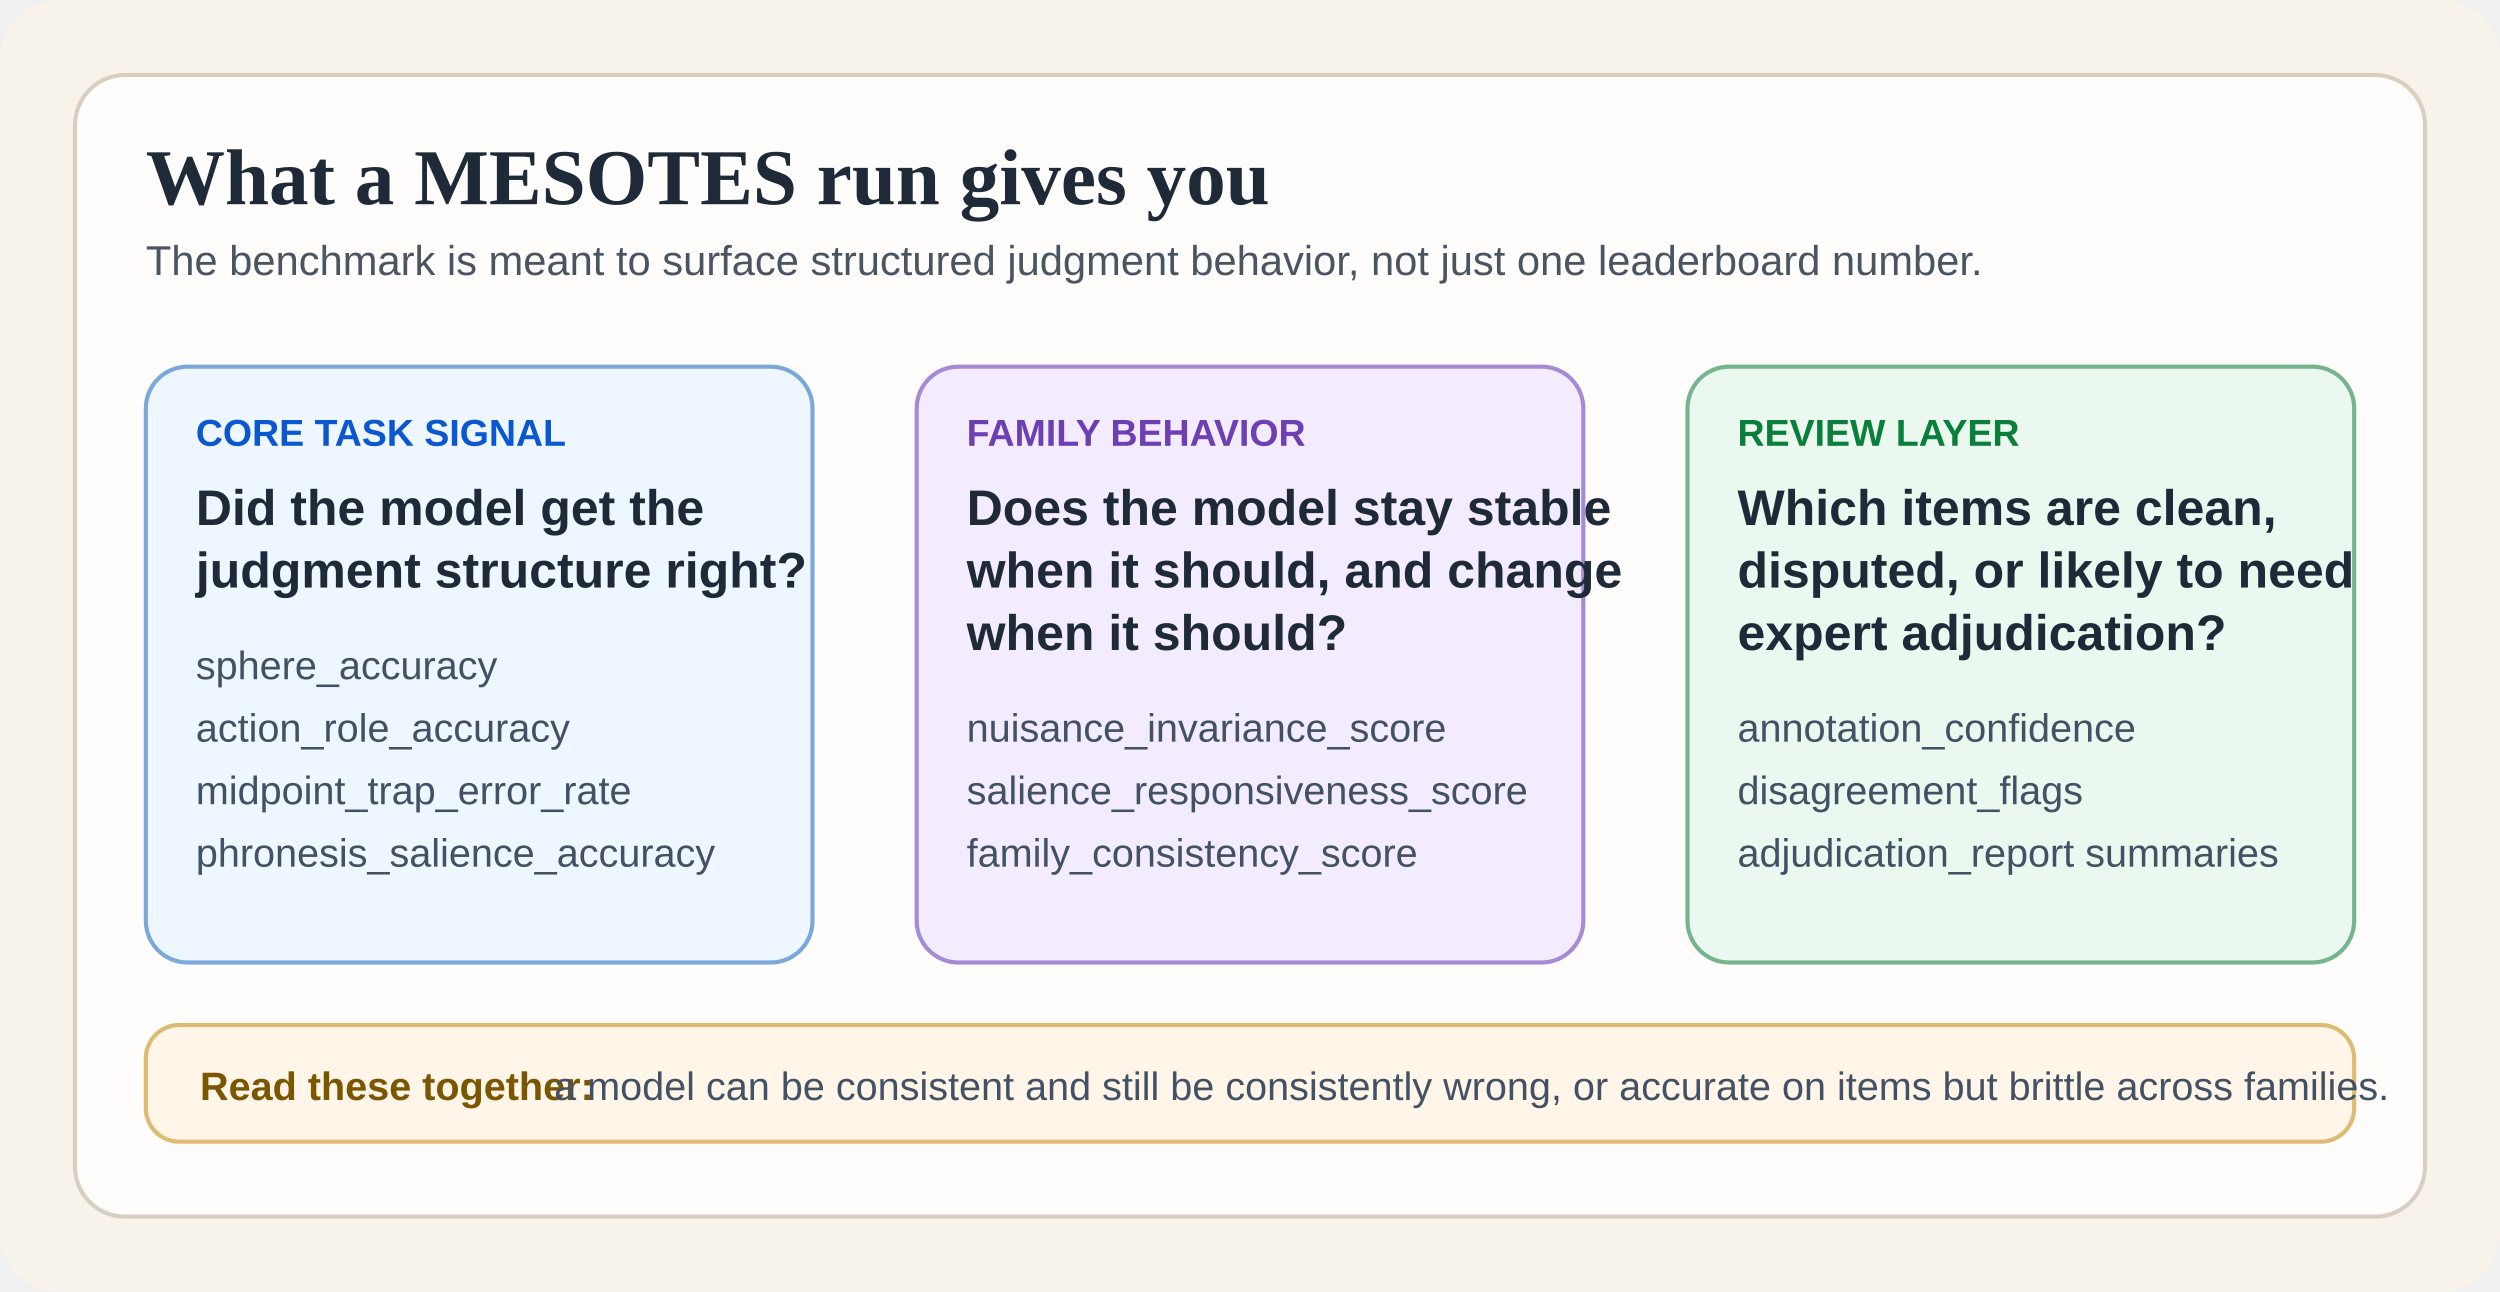
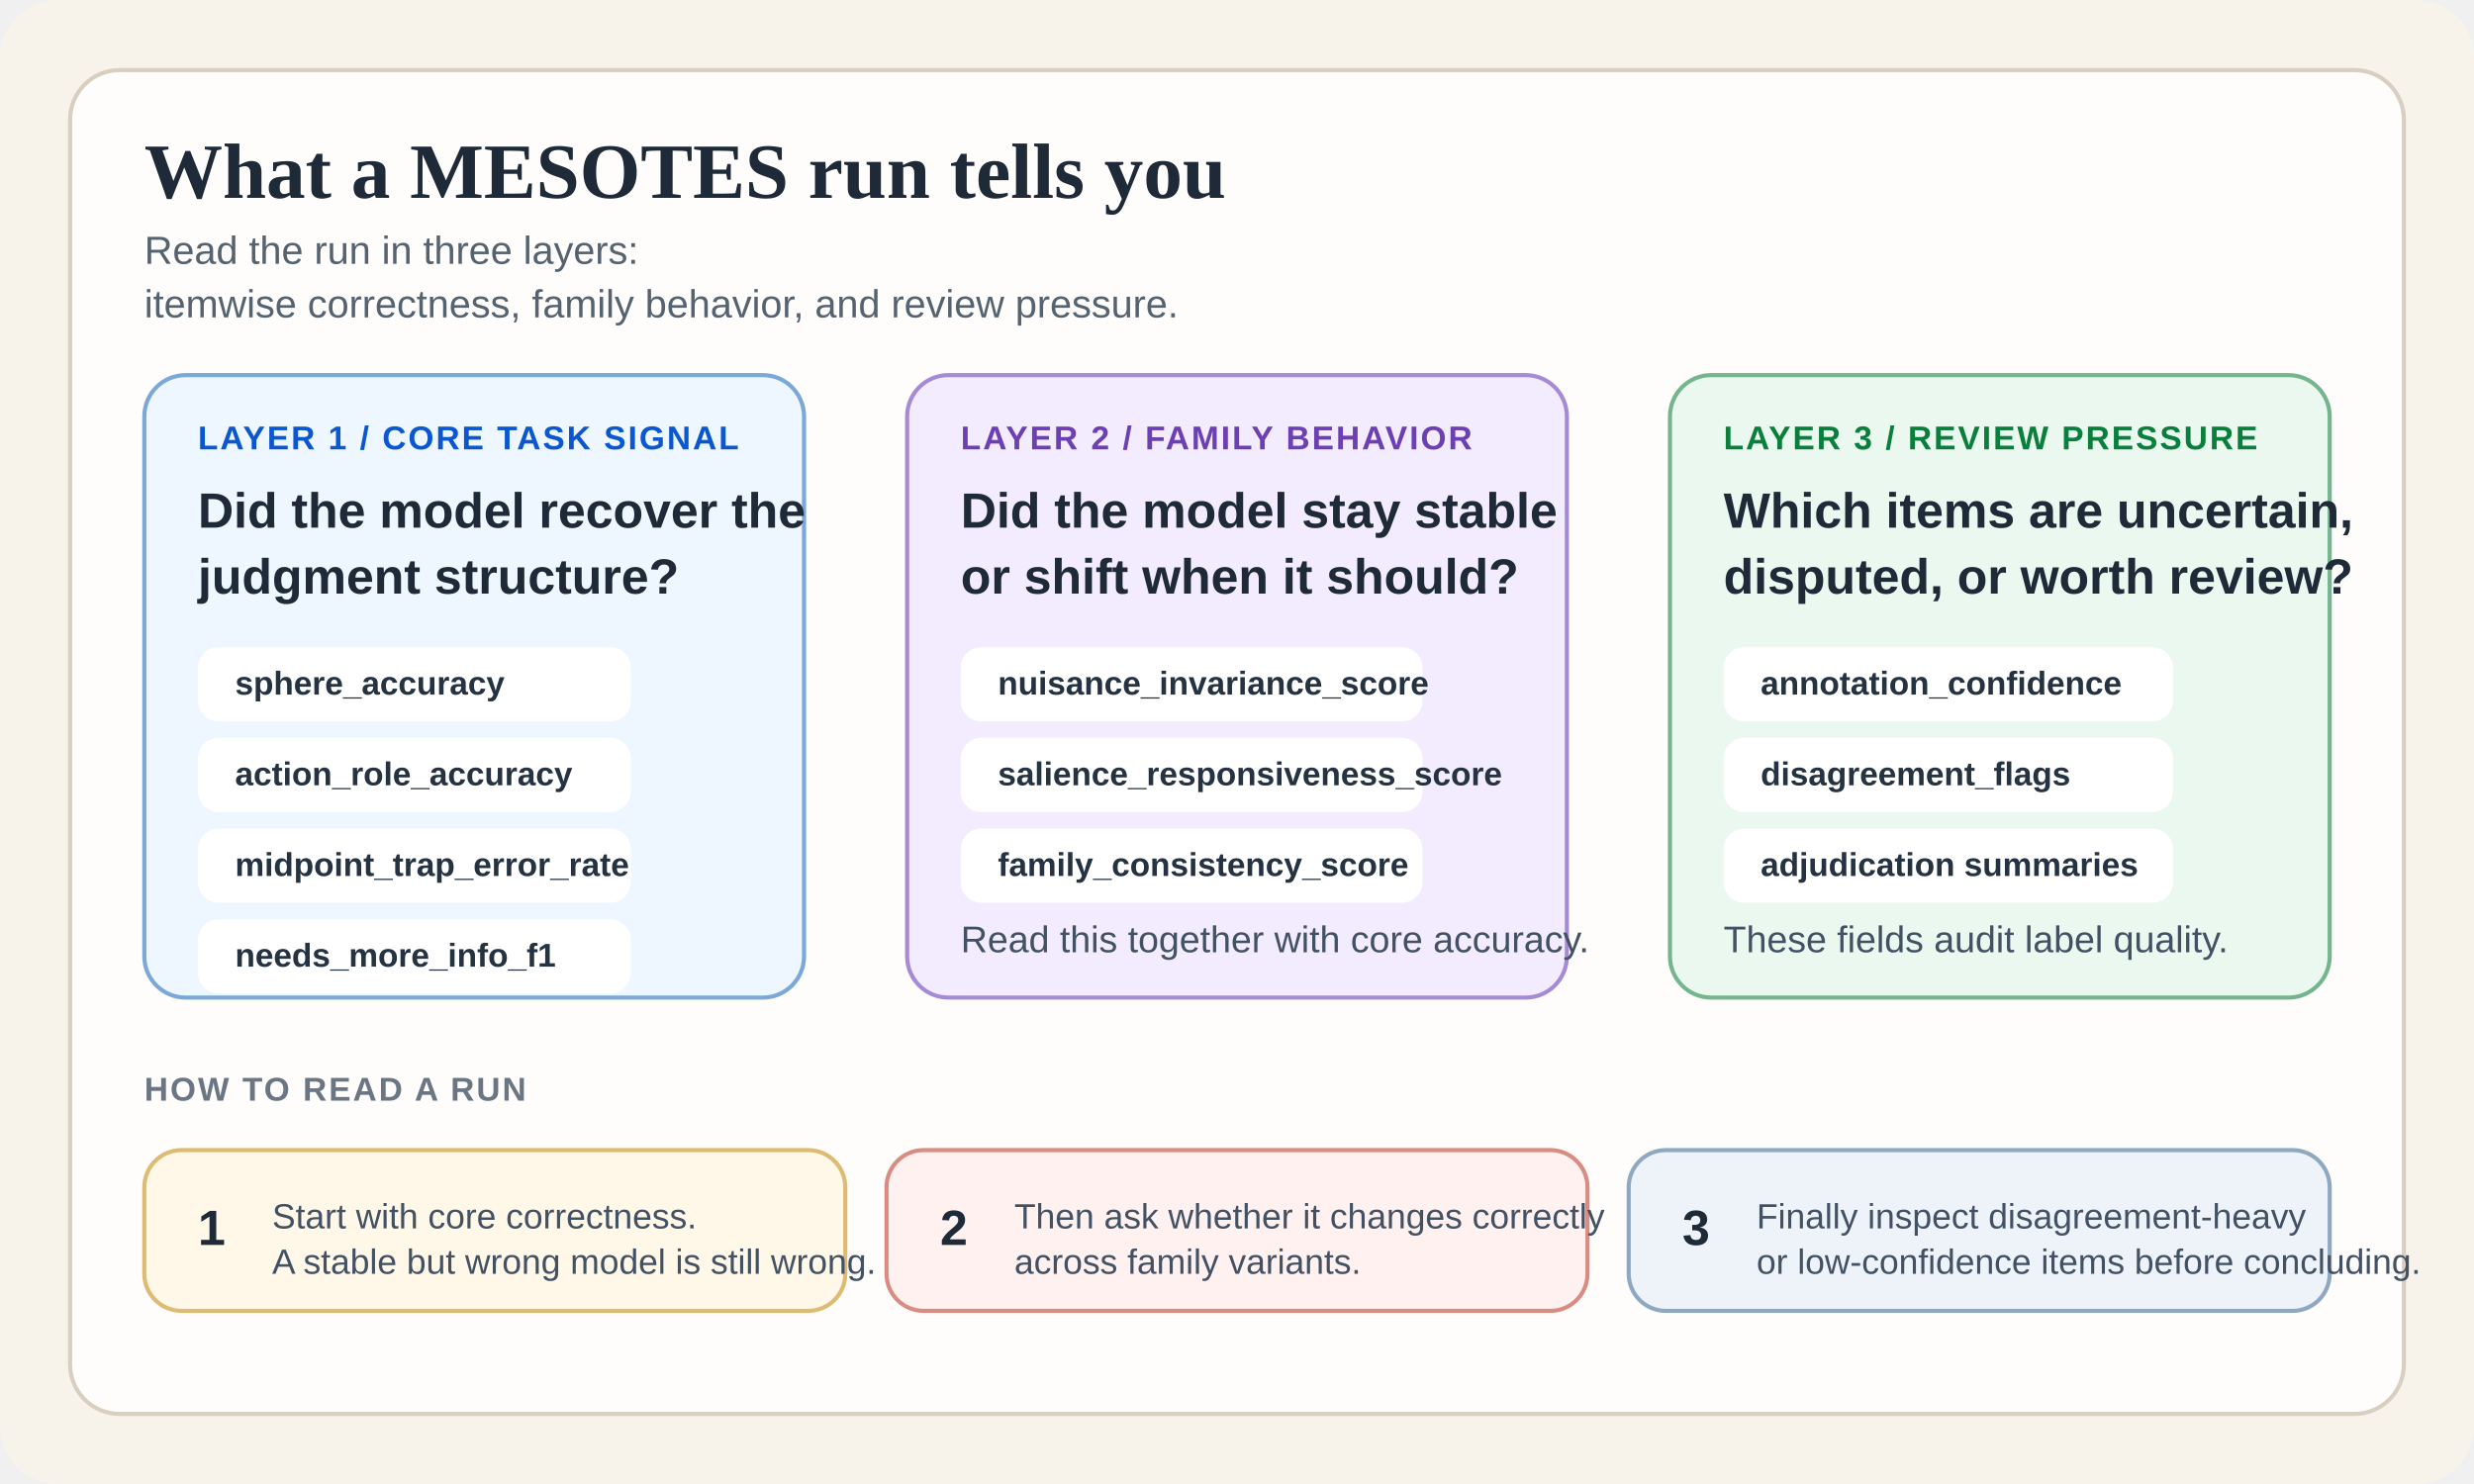
- <svg xmlns="http://www.w3.org/2000/svg" width="1200" height="620" viewBox="0 0 1200 620" fill="none" role="img" aria-labelledby="title desc">
-   <rect width="1200" height="620" rx="28" fill="#F7F3EA" />
-   <rect x="36" y="36" width="1128" height="548" rx="24" fill="#FFFDFC" stroke="#D8CFC1" stroke-width="2" />
-   <text x="70" y="98" fill="#1E2A38" font-family="Georgia, 'Times New Roman', serif" font-size="38" font-weight="700">
-     What a MESOTES run gives you
-   </text>
-   <text x="70" y="132" fill="#4A5562" font-family="Arial, Helvetica, sans-serif" font-size="20">
-     The benchmark is meant to surface structured judgment behavior, not just one leaderboard number.
-   </text>
-   <rect x="70" y="176" width="320" height="286" rx="20" fill="#EEF6FF" stroke="#7AA8D8" stroke-width="2" />
-   <text x="94" y="214" fill="#0B57D0" font-family="Arial, Helvetica, sans-serif" font-size="18" font-weight="700">
-     CORE TASK SIGNAL
-   </text>
-   <text x="94" y="252" fill="#1E2A38" font-family="Arial, Helvetica, sans-serif" font-size="24" font-weight="700">
-     Did the model get the
-   </text>
-   <text x="94" y="282" fill="#1E2A38" font-family="Arial, Helvetica, sans-serif" font-size="24" font-weight="700">
-     judgment structure right?
-   </text>
-   <text x="94" y="326" fill="#425164" font-family="Arial, Helvetica, sans-serif" font-size="19">
-     sphere_accuracy
-   </text>
-   <text x="94" y="356" fill="#425164" font-family="Arial, Helvetica, sans-serif" font-size="19">
-     action_role_accuracy
-   </text>
-   <text x="94" y="386" fill="#425164" font-family="Arial, Helvetica, sans-serif" font-size="19">
-     midpoint_trap_error_rate
-   </text>
-   <text x="94" y="416" fill="#425164" font-family="Arial, Helvetica, sans-serif" font-size="19">
-     phronesis_salience_accuracy
-   </text>
-   <rect x="440" y="176" width="320" height="286" rx="20" fill="#F3ECFF" stroke="#A58AD6" stroke-width="2" />
-   <text x="464" y="214" fill="#6C3FB2" font-family="Arial, Helvetica, sans-serif" font-size="18" font-weight="700">
-     FAMILY BEHAVIOR
-   </text>
-   <text x="464" y="252" fill="#1E2A38" font-family="Arial, Helvetica, sans-serif" font-size="24" font-weight="700">
-     Does the model stay stable
-   </text>
-   <text x="464" y="282" fill="#1E2A38" font-family="Arial, Helvetica, sans-serif" font-size="24" font-weight="700">
-     when it should, and change
-   </text>
-   <text x="464" y="312" fill="#1E2A38" font-family="Arial, Helvetica, sans-serif" font-size="24" font-weight="700">
-     when it should?
-   </text>
-   <text x="464" y="356" fill="#425164" font-family="Arial, Helvetica, sans-serif" font-size="19">
-     nuisance_invariance_score
-   </text>
-   <text x="464" y="386" fill="#425164" font-family="Arial, Helvetica, sans-serif" font-size="19">
-     salience_responsiveness_score
-   </text>
-   <text x="464" y="416" fill="#425164" font-family="Arial, Helvetica, sans-serif" font-size="19">
-     family_consistency_score
-   </text>
-   <rect x="810" y="176" width="320" height="286" rx="20" fill="#EAF8F0" stroke="#75B58E" stroke-width="2" />
-   <text x="834" y="214" fill="#0A7E3B" font-family="Arial, Helvetica, sans-serif" font-size="18" font-weight="700">
-     REVIEW LAYER
-   </text>
-   <text x="834" y="252" fill="#1E2A38" font-family="Arial, Helvetica, sans-serif" font-size="24" font-weight="700">
-     Which items are clean,
-   </text>
-   <text x="834" y="282" fill="#1E2A38" font-family="Arial, Helvetica, sans-serif" font-size="24" font-weight="700">
-     disputed, or likely to need
-   </text>
-   <text x="834" y="312" fill="#1E2A38" font-family="Arial, Helvetica, sans-serif" font-size="24" font-weight="700">
-     expert adjudication?
-   </text>
-   <text x="834" y="356" fill="#425164" font-family="Arial, Helvetica, sans-serif" font-size="19">
-     annotation_confidence
-   </text>
-   <text x="834" y="386" fill="#425164" font-family="Arial, Helvetica, sans-serif" font-size="19">
-     disagreement_flags
-   </text>
-   <text x="834" y="416" fill="#425164" font-family="Arial, Helvetica, sans-serif" font-size="19">
-     adjudication_report summaries
-   </text>
-   <rect x="70" y="492" width="1060" height="56" rx="16" fill="#FFF5E8" stroke="#DDBB73" stroke-width="2" />
-   <text x="96" y="528" fill="#7B5600" font-family="Arial, Helvetica, sans-serif" font-size="19" font-weight="700">
-     Read these together:
-   </text>
-   <text x="266" y="528" fill="#425164" font-family="Arial, Helvetica, sans-serif" font-size="19">
-     a model can be consistent and still be consistently wrong, or accurate on items but brittle across families.
-   </text>
+ <svg xmlns="http://www.w3.org/2000/svg" width="1200" height="720" viewBox="0 0 1200 720" fill="none" role="img" aria-labelledby="title desc">
+   <defs>
+     <style>
+       .title { fill: #1E2A38; font-family: Georgia, 'Times New Roman', serif; font-size: 38px; font-weight: 700; }
+       .subtitle { fill: #556270; font-family: Arial, Helvetica, sans-serif; font-size: 19px; }
+       .label { font-family: Arial, Helvetica, sans-serif; font-size: 16px; font-weight: 700; letter-spacing: 1px; }
+       .cardtitle { fill: #1E2A38; font-family: Arial, Helvetica, sans-serif; font-size: 24px; font-weight: 700; }
+       .body { fill: #425164; font-family: Arial, Helvetica, sans-serif; font-size: 18px; }
+       .chiptext { fill: #243242; font-family: Arial, Helvetica, sans-serif; font-size: 16px; font-weight: 700; }
+       .footernum { fill: #1E2A38; font-family: Arial, Helvetica, sans-serif; font-size: 24px; font-weight: 700; }
+       .footertext { fill: #425164; font-family: Arial, Helvetica, sans-serif; font-size: 17px; }
+     </style>
+   </defs>
+   <rect width="1200" height="720" rx="28" fill="#F7F3EA" />
+   <rect x="34" y="34" width="1132" height="652" rx="24" fill="#FFFDFC" stroke="#D8CFC1" stroke-width="2" />
+   <text x="70" y="96" class="title">What a MESOTES run tells you</text>
+   <text x="70" y="128" class="subtitle">Read the run in three layers:</text>
+   <text x="70" y="154" class="subtitle">itemwise correctness, family behavior, and review pressure.</text>
+   <rect x="70" y="182" width="320" height="302" rx="20" fill="#EEF6FF" stroke="#7AA8D8" stroke-width="2" />
+   <text x="96" y="218" class="label" fill="#0B57D0">LAYER 1 / CORE TASK SIGNAL</text>
+   <text x="96" y="256" class="cardtitle">Did the model recover the</text>
+   <text x="96" y="288" class="cardtitle">judgment structure?</text>
+   <rect x="96" y="314" width="210" height="36" rx="10" fill="#FFFFFF" />
+   <rect x="96" y="358" width="210" height="36" rx="10" fill="#FFFFFF" />
+   <rect x="96" y="402" width="210" height="36" rx="10" fill="#FFFFFF" />
+   <rect x="96" y="446" width="210" height="36" rx="10" fill="#FFFFFF" />
+   <text x="114" y="337" class="chiptext">sphere_accuracy</text>
+   <text x="114" y="381" class="chiptext">action_role_accuracy</text>
+   <text x="114" y="425" class="chiptext">midpoint_trap_error_rate</text>
+   <text x="114" y="469" class="chiptext">needs_more_info_f1</text>
+   <rect x="440" y="182" width="320" height="302" rx="20" fill="#F3ECFF" stroke="#A58AD6" stroke-width="2" />
+   <text x="466" y="218" class="label" fill="#6C3FB2">LAYER 2 / FAMILY BEHAVIOR</text>
+   <text x="466" y="256" class="cardtitle">Did the model stay stable</text>
+   <text x="466" y="288" class="cardtitle">or shift when it should?</text>
+   <rect x="466" y="314" width="224" height="36" rx="10" fill="#FFFFFF" />
+   <rect x="466" y="358" width="224" height="36" rx="10" fill="#FFFFFF" />
+   <rect x="466" y="402" width="224" height="36" rx="10" fill="#FFFFFF" />
+   <text x="484" y="337" class="chiptext">nuisance_invariance_score</text>
+   <text x="484" y="381" class="chiptext">salience_responsiveness_score</text>
+   <text x="484" y="425" class="chiptext">family_consistency_score</text>
+   <text x="466" y="462" class="body">Read this together with core accuracy.</text>
+   <rect x="810" y="182" width="320" height="302" rx="20" fill="#EAF8F0" stroke="#75B58E" stroke-width="2" />
+   <text x="836" y="218" class="label" fill="#0A7E3B">LAYER 3 / REVIEW PRESSURE</text>
+   <text x="836" y="256" class="cardtitle">Which items are uncertain,</text>
+   <text x="836" y="288" class="cardtitle">disputed, or worth review?</text>
+   <rect x="836" y="314" width="218" height="36" rx="10" fill="#FFFFFF" />
+   <rect x="836" y="358" width="218" height="36" rx="10" fill="#FFFFFF" />
+   <rect x="836" y="402" width="218" height="36" rx="10" fill="#FFFFFF" />
+   <text x="854" y="337" class="chiptext">annotation_confidence</text>
+   <text x="854" y="381" class="chiptext">disagreement_flags</text>
+   <text x="854" y="425" class="chiptext">adjudication summaries</text>
+   <text x="836" y="462" class="body">These fields audit label quality.</text>
+   <text x="70" y="534" class="label" fill="#6A7684">HOW TO READ A RUN</text>
+   <rect x="70" y="558" width="340" height="78" rx="18" fill="#FFF8E8" stroke="#DDBB73" stroke-width="2" />
+   <text x="96" y="604" class="footernum">1</text>
+   <text x="132" y="596" class="footertext">Start with core correctness.</text>
+   <text x="132" y="618" class="footertext">A stable but wrong model is still wrong.</text>
+   <rect x="430" y="558" width="340" height="78" rx="18" fill="#FFF1EF" stroke="#D88C82" stroke-width="2" />
+   <text x="456" y="604" class="footernum">2</text>
+   <text x="492" y="596" class="footertext">Then ask whether it changes correctly</text>
+   <text x="492" y="618" class="footertext">across family variants.</text>
+   <rect x="790" y="558" width="340" height="78" rx="18" fill="#EEF3FA" stroke="#8FA8C1" stroke-width="2" />
+   <text x="816" y="604" class="footernum">3</text>
+   <text x="852" y="596" class="footertext">Finally inspect disagreement-heavy</text>
+   <text x="852" y="618" class="footertext">or low-confidence items before concluding.</text>
</svg>
